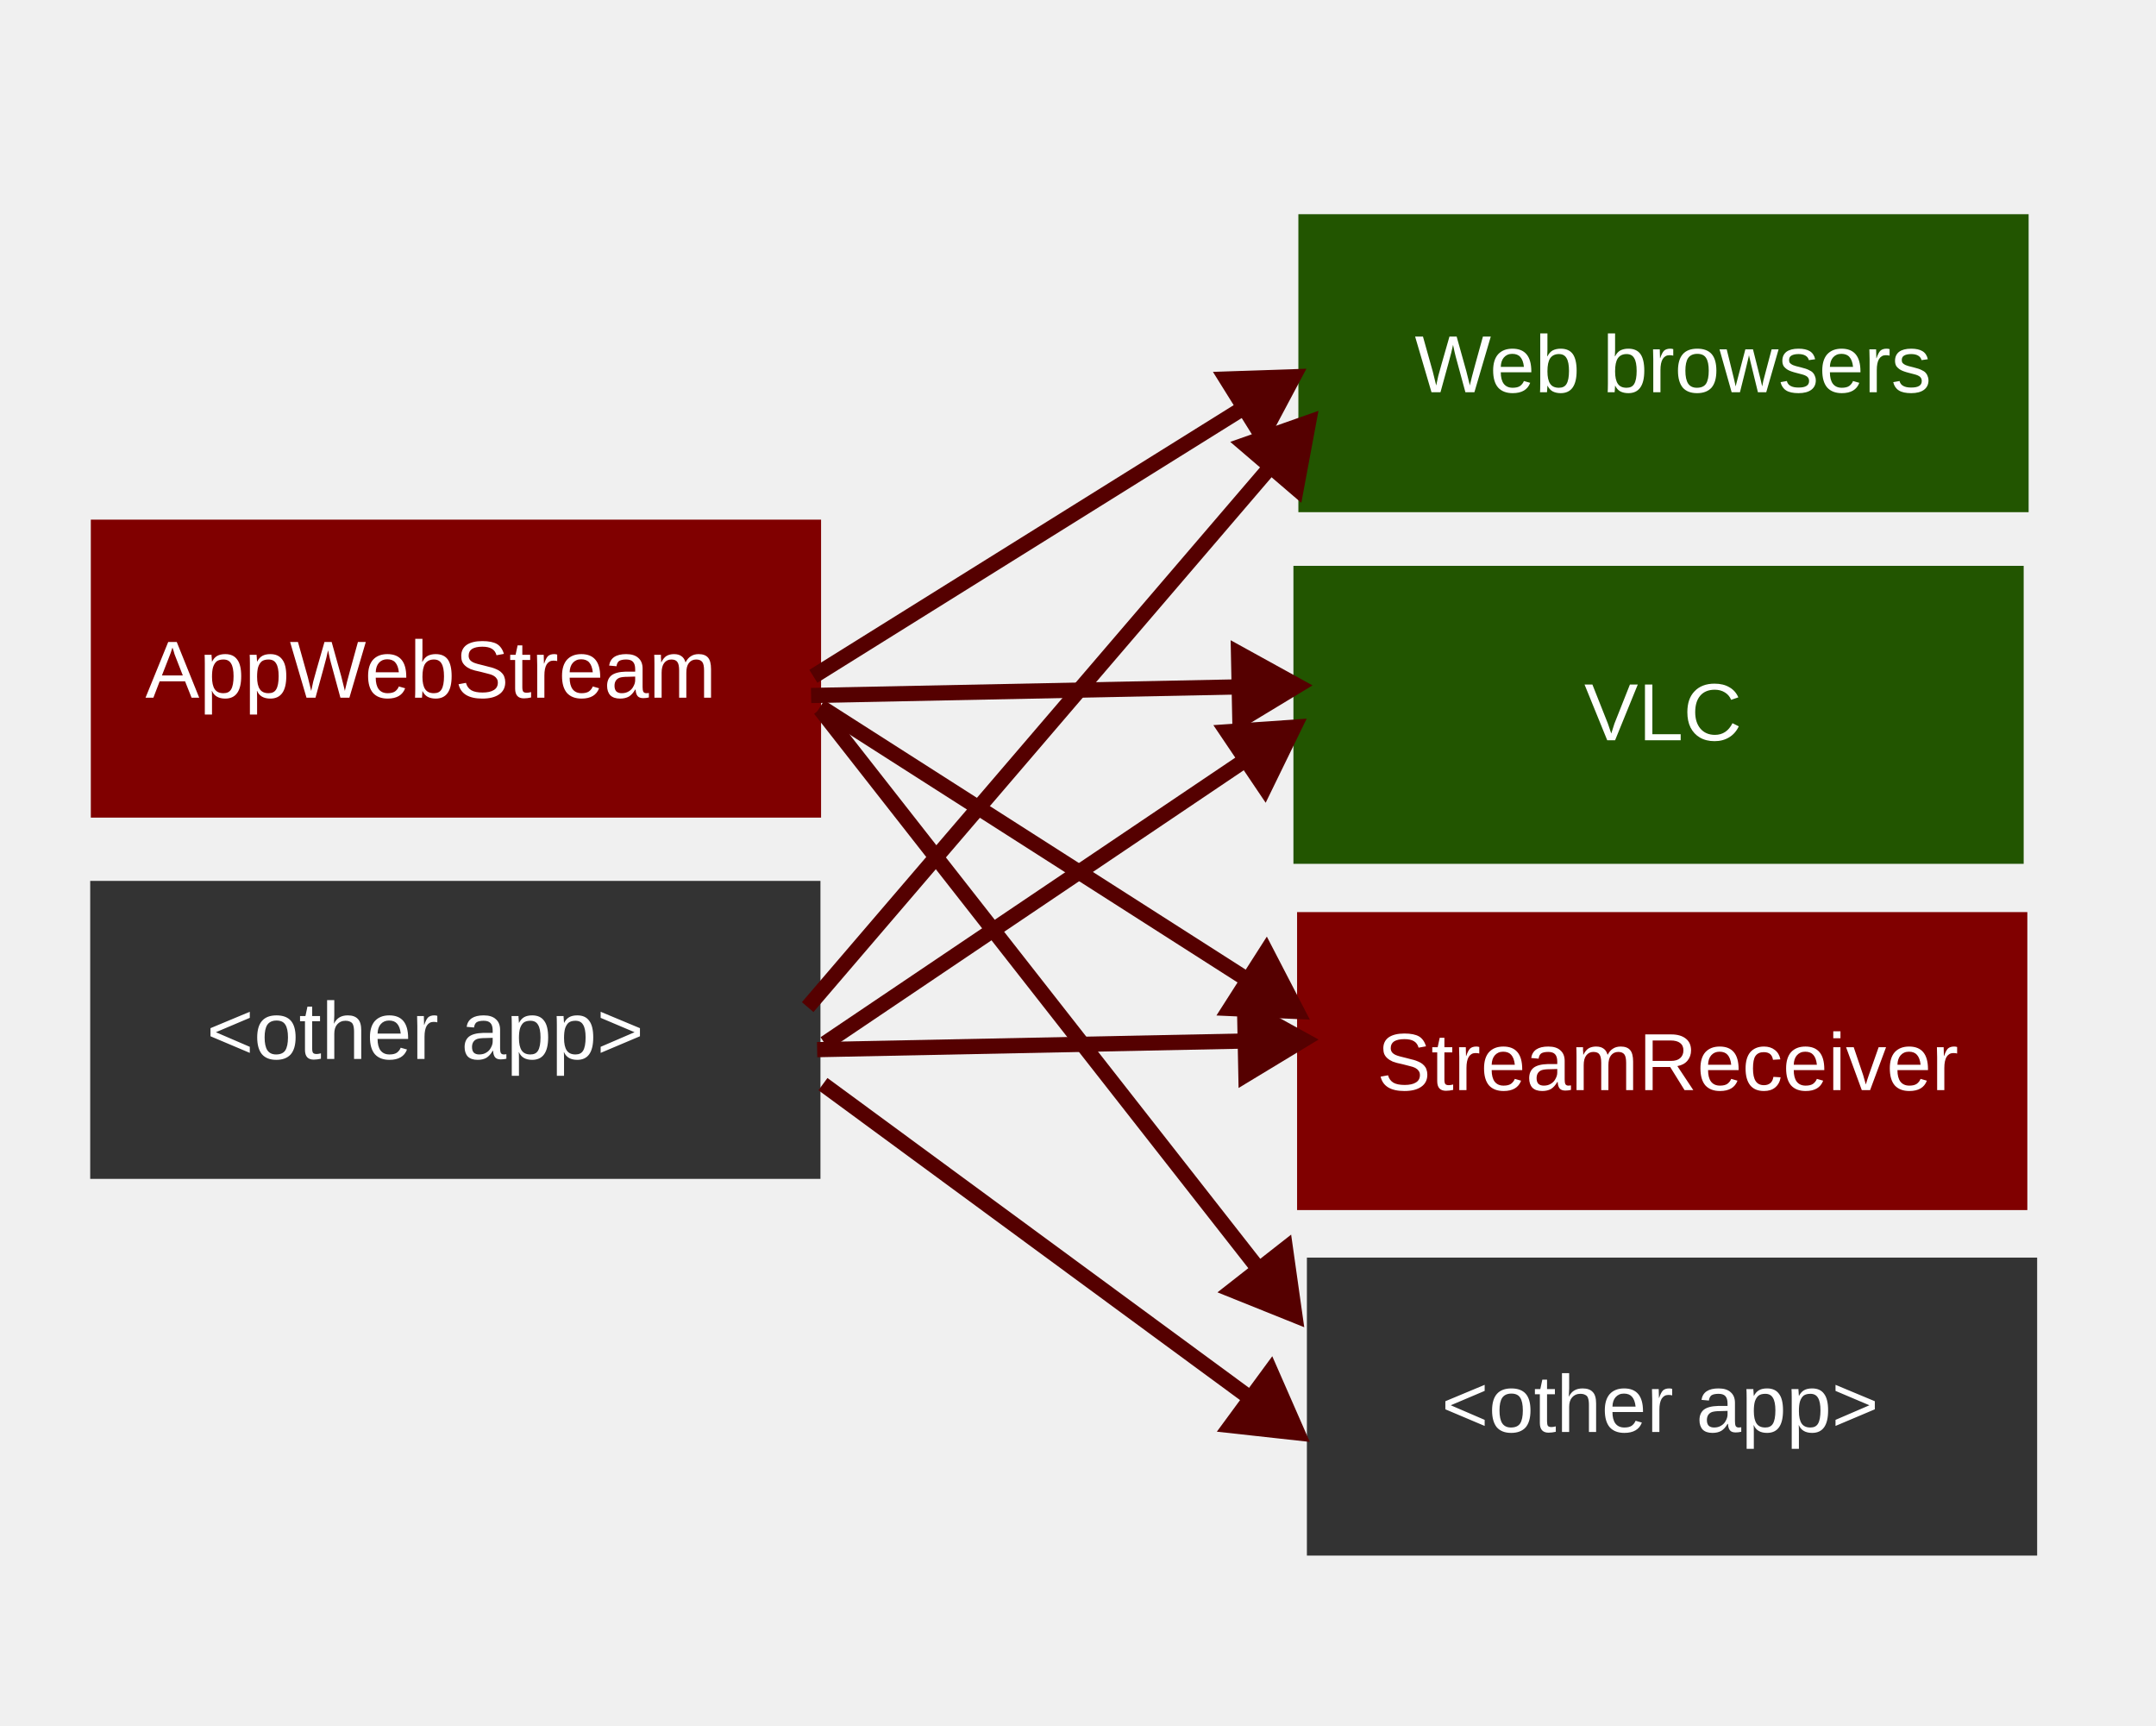
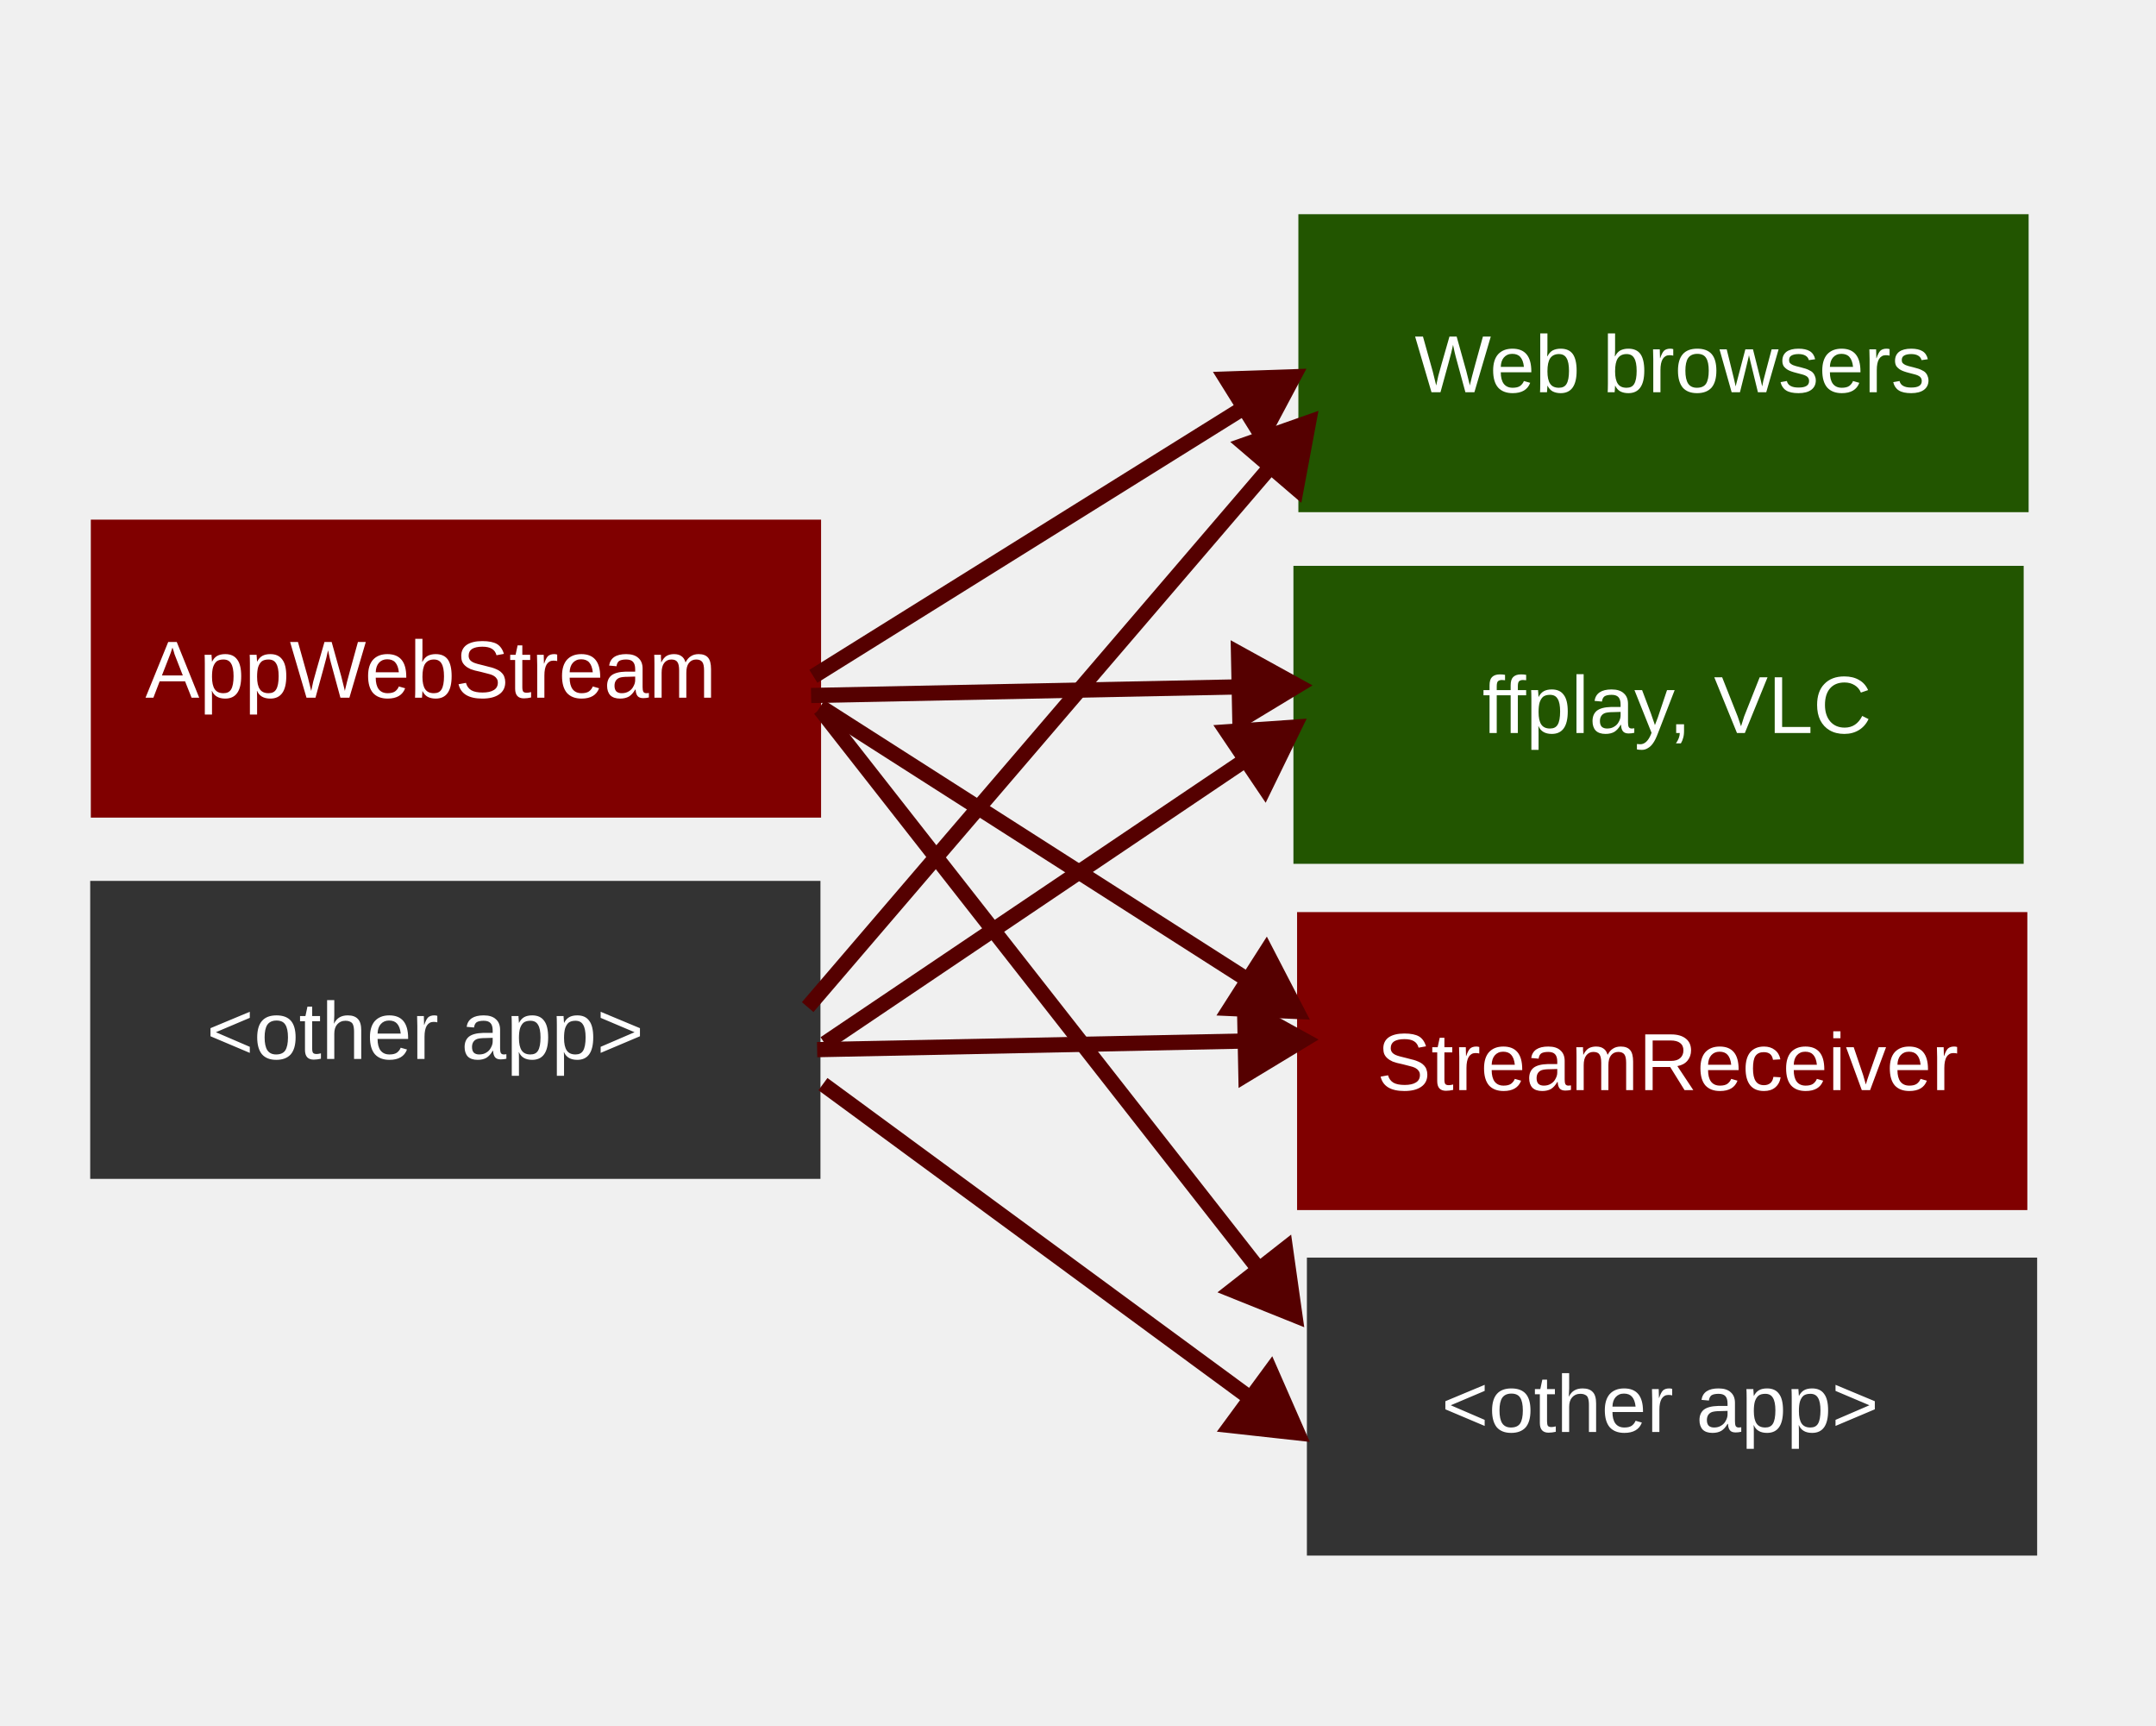
<svg xmlns="http://www.w3.org/2000/svg" width="150mm" height="120mm" viewBox="0 0 150 120" version="1.1" id="svg1">
  <defs id="defs1">
    <marker style="overflow:visible" id="Triangle-9" refX="0" refY="0" orient="auto-start-reverse" markerWidth="1" markerHeight="1" viewBox="0 0 1 1" preserveAspectRatio="xMidYMid">
      <path transform="scale(0.5)" style="fill:context-stroke;fill-rule:evenodd;stroke:context-stroke;stroke-width:1pt" d="M 5.77,0 -2.88,5 V -5 Z" id="path135-5" />
    </marker>
  </defs>
  <g id="layer1">
    <rect style="fill:#800000;stroke-width:0.265;stroke-dasharray:none" id="rect2" width="50.806" height="20.727" x="6.319" y="36.146" />
    <text xml:space="preserve" style="font-size:5.644px;text-align:start;writing-mode:lr-tb;direction:ltr;text-anchor:start;fill:#ffffff;stroke-width:0.265;stroke-dasharray:none;-inkscape-font-specification:'Arial, Normal';font-family:Arial;font-weight:normal;font-style:normal;font-stretch:normal;font-variant:normal;font-variant-ligatures:normal;font-variant-caps:normal;font-variant-numeric:normal;font-variant-east-asian:normal" x="10.111" y="48.531" id="text2">
      <tspan id="tspan2" style="font-style:normal;font-variant:normal;font-weight:normal;font-stretch:normal;font-family:Arial;-inkscape-font-specification:'Arial, Normal';stroke-width:0.265;font-size:5.644px;font-variant-ligatures:normal;font-variant-caps:normal;font-variant-numeric:normal;font-variant-east-asian:normal" x="10.111" y="48.531">AppWebStream</tspan>
    </text>
    <rect style="fill:#333333;stroke-width:0.265;stroke-dasharray:none" id="rect2-8" width="50.806" height="20.727" x="6.276" y="61.275" />
    <text xml:space="preserve" style="font-size:5.644px;text-align:start;writing-mode:lr-tb;direction:ltr;text-anchor:start;fill:#ffffff;stroke-width:0.265;stroke-dasharray:none;-inkscape-font-specification:'Arial, Normal';font-family:Arial;font-weight:normal;font-style:normal;font-stretch:normal;font-variant:normal;font-variant-ligatures:normal;font-variant-caps:normal;font-variant-numeric:normal;font-variant-east-asian:normal" x="14.365" y="73.661" id="text2-8">
      <tspan id="tspan2-2" style="font-style:normal;font-variant:normal;font-weight:normal;font-stretch:normal;font-family:Arial;-inkscape-font-specification:'Arial, Normal';stroke-width:0.265;font-size:5.644px;font-variant-ligatures:normal;font-variant-caps:normal;font-variant-numeric:normal;font-variant-east-asian:normal" x="14.365" y="73.661">&lt;other app&gt;</tspan>
    </text>
    <rect style="fill:#225500;stroke-width:0.265;stroke-dasharray:none" id="rect2-1" width="50.806" height="20.727" x="89.988" y="39.36" />
-     <text xml:space="preserve" style="font-size:5.644px;text-align:start;writing-mode:lr-tb;direction:ltr;text-anchor:start;fill:#ffffff;stroke-width:0.265;stroke-dasharray:none;-inkscape-font-specification:'Arial, Normal';font-family:Arial;font-weight:normal;font-style:normal;font-stretch:normal;font-variant:normal;font-variant-ligatures:normal;font-variant-caps:normal;font-variant-numeric:normal;font-variant-east-asian:normal" x="110.209" y="51.493" id="text2-7">
-       <tspan id="tspan2-1" style="font-style:normal;font-variant:normal;font-weight:normal;font-stretch:normal;font-family:Arial;-inkscape-font-specification:'Arial, Normal';stroke-width:0.265;font-size:5.644px;font-variant-ligatures:normal;font-variant-caps:normal;font-variant-numeric:normal;font-variant-east-asian:normal" x="110.209" y="51.493">VLC</tspan>
+     <text xml:space="preserve" style="font-style:normal;font-variant:normal;font-weight:normal;font-stretch:normal;font-size:5.644px;font-family:Arial;-inkscape-font-specification:'Arial, Normal';font-variant-ligatures:normal;font-variant-caps:normal;font-variant-numeric:normal;font-variant-east-asian:normal;text-align:start;writing-mode:lr-tb;direction:ltr;text-anchor:start;fill:#ffffff;stroke-width:0.265;stroke-dasharray:none" x="103.132" y="50.987" id="text2-7">
+       <tspan id="tspan2-1" style="font-style:normal;font-variant:normal;font-weight:normal;font-stretch:normal;font-size:5.644px;font-family:Arial;-inkscape-font-specification:'Arial, Normal';font-variant-ligatures:normal;font-variant-caps:normal;font-variant-numeric:normal;font-variant-east-asian:normal;stroke-width:0.265" x="103.132" y="50.987">ffplay, VLC</tspan>
    </text>
    <rect style="fill:#225500;stroke-width:0.265;stroke-dasharray:none" id="rect2-7" width="50.806" height="20.727" x="90.332" y="14.9" />
    <text xml:space="preserve" style="font-size:5.644px;text-align:start;writing-mode:lr-tb;direction:ltr;text-anchor:start;fill:#ffffff;stroke-width:0.265;stroke-dasharray:none;-inkscape-font-specification:'Arial, Normal';font-family:Arial;font-weight:normal;font-style:normal;font-stretch:normal;font-variant:normal;font-variant-ligatures:normal;font-variant-caps:normal;font-variant-numeric:normal;font-variant-east-asian:normal" x="98.42" y="27.286" id="text2-6">
      <tspan id="tspan2-14" style="font-style:normal;font-variant:normal;font-weight:normal;font-stretch:normal;font-family:Arial;-inkscape-font-specification:'Arial, Normal';stroke-width:0.265;font-size:5.644px;font-variant-ligatures:normal;font-variant-caps:normal;font-variant-numeric:normal;font-variant-east-asian:normal" x="98.42" y="27.286">Web browsers</tspan>
    </text>
    <rect style="fill:#800000;stroke-width:0.265;stroke-dasharray:none" id="rect2-2" width="50.806" height="20.727" x="90.242" y="63.445" />
    <text xml:space="preserve" style="font-size:5.644px;text-align:start;writing-mode:lr-tb;direction:ltr;text-anchor:start;fill:#ffffff;stroke-width:0.265;stroke-dasharray:none;-inkscape-font-specification:'Arial, Normal';font-family:Arial;font-weight:normal;font-style:normal;font-stretch:normal;font-variant:normal;font-variant-ligatures:normal;font-variant-caps:normal;font-variant-numeric:normal;font-variant-east-asian:normal" x="95.803" y="75.83" id="text2-1">
      <tspan id="tspan2-6" style="font-style:normal;font-variant:normal;font-weight:normal;font-stretch:normal;font-family:Arial;-inkscape-font-specification:'Arial, Normal';stroke-width:0.265;font-size:5.644px;font-variant-ligatures:normal;font-variant-caps:normal;font-variant-numeric:normal;font-variant-east-asian:normal" x="95.803" y="75.83">StreamReceiver</tspan>
    </text>
    <rect style="fill:#333333;stroke-width:0.265;stroke-dasharray:none" id="rect2-6" width="50.806" height="20.727" x="90.925" y="87.478" />
    <text xml:space="preserve" style="font-size:5.644px;text-align:start;writing-mode:lr-tb;direction:ltr;text-anchor:start;fill:#ffffff;stroke-width:0.265;stroke-dasharray:none;-inkscape-font-specification:'Arial, Normal';font-family:Arial;font-weight:normal;font-style:normal;font-stretch:normal;font-variant:normal;font-variant-ligatures:normal;font-variant-caps:normal;font-variant-numeric:normal;font-variant-east-asian:normal" x="100.277" y="99.611" id="text2-18">
      <tspan id="tspan2-9" style="font-style:normal;font-variant:normal;font-weight:normal;font-stretch:normal;font-family:Arial;-inkscape-font-specification:'Arial, Normal';stroke-width:0.265;font-size:5.644px;font-variant-ligatures:normal;font-variant-caps:normal;font-variant-numeric:normal;font-variant-east-asian:normal" x="100.277" y="99.611">&lt;other app&gt;</tspan>
    </text>
    <path style="fill:#800000;fill-rule:evenodd;stroke:#550000;stroke-width:1.058;stroke-linecap:butt;stroke-linejoin:miter;stroke-dasharray:none;stroke-opacity:1;marker-end:url(#Triangle-9)" d="M 56.588,47.044 87.703,27.637" id="path3" />
    <path style="fill:#800000;fill-rule:evenodd;stroke:#550000;stroke-width:1.058;stroke-linecap:butt;stroke-linejoin:miter;stroke-dasharray:none;stroke-opacity:1;marker-end:url(#Triangle-9)" d="M 57.384,72.586 87.793,52.091" id="path3-8" />
    <path style="fill:#800000;fill-rule:evenodd;stroke:#550000;stroke-width:1.058;stroke-linecap:butt;stroke-linejoin:miter;stroke-dasharray:none;stroke-opacity:1;marker-end:url(#Triangle-9)" d="M 56.193,70.054 89.286,31.43" id="path3-8-5" />
    <path style="fill:#800000;fill-rule:evenodd;stroke:#550000;stroke-width:1.058;stroke-linecap:butt;stroke-linejoin:miter;stroke-dasharray:none;stroke-opacity:1;marker-end:url(#Triangle-9)" d="M 57.055,49.326 88.423,89.364" id="path3-8-5-1" />
    <path style="fill:#800000;fill-rule:evenodd;stroke:#550000;stroke-width:1.058;stroke-linecap:butt;stroke-linejoin:miter;stroke-dasharray:none;stroke-opacity:1;marker-end:url(#Triangle-9)" d="M 57.065,49.158 87.966,68.904" id="path3-8-6" />
    <path style="fill:#800000;fill-rule:evenodd;stroke:#550000;stroke-width:1.058;stroke-linecap:butt;stroke-linejoin:miter;stroke-dasharray:none;stroke-opacity:1;marker-end:url(#Triangle-9)" d="M 57.255,75.411 88.1,98.074" id="path3-2" />
    <path style="fill:#800000;fill-rule:evenodd;stroke:#550000;stroke-width:1.058;stroke-linecap:butt;stroke-linejoin:miter;stroke-dasharray:none;stroke-opacity:1;marker-end:url(#Triangle-9)" d="m 56.43,48.378 31.131,-0.626" id="path3-3" />
    <path style="fill:#800000;fill-rule:evenodd;stroke:#550000;stroke-width:1.058;stroke-linecap:butt;stroke-linejoin:miter;stroke-dasharray:none;stroke-opacity:1;marker-end:url(#Triangle-9)" d="m 56.851,73.012 31.131,-0.626" id="path3-3-1" />
  </g>
</svg>
